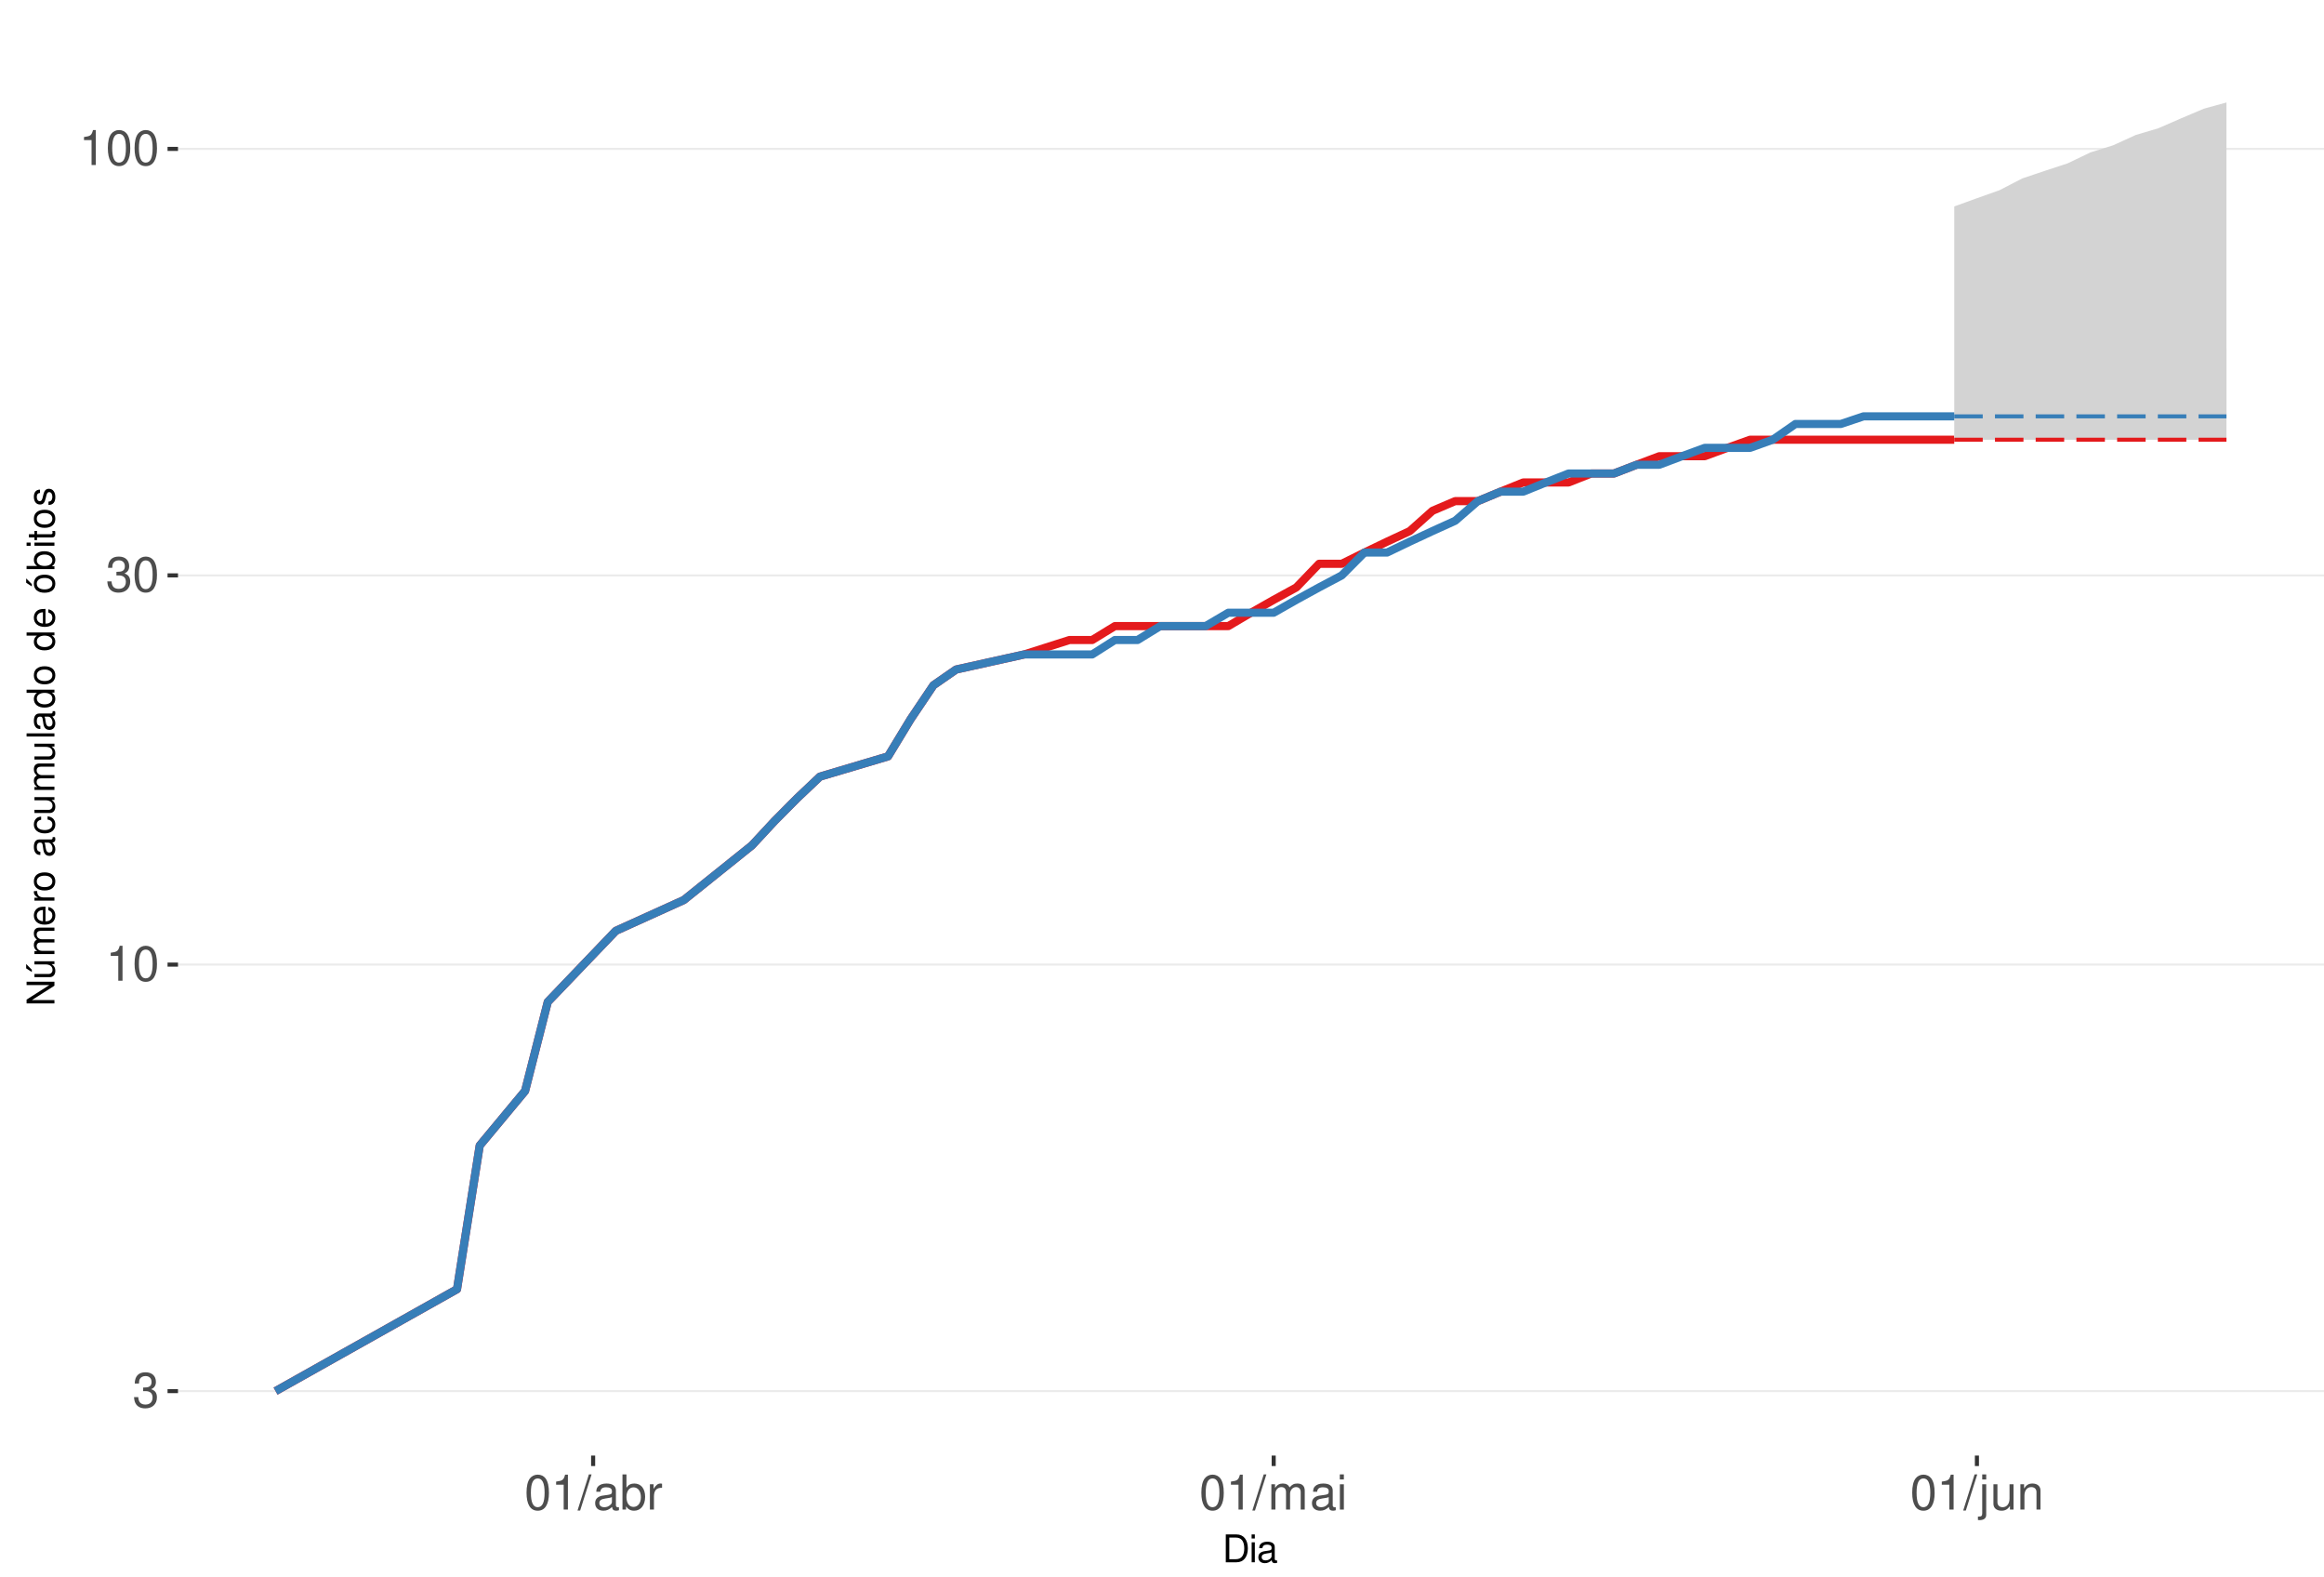
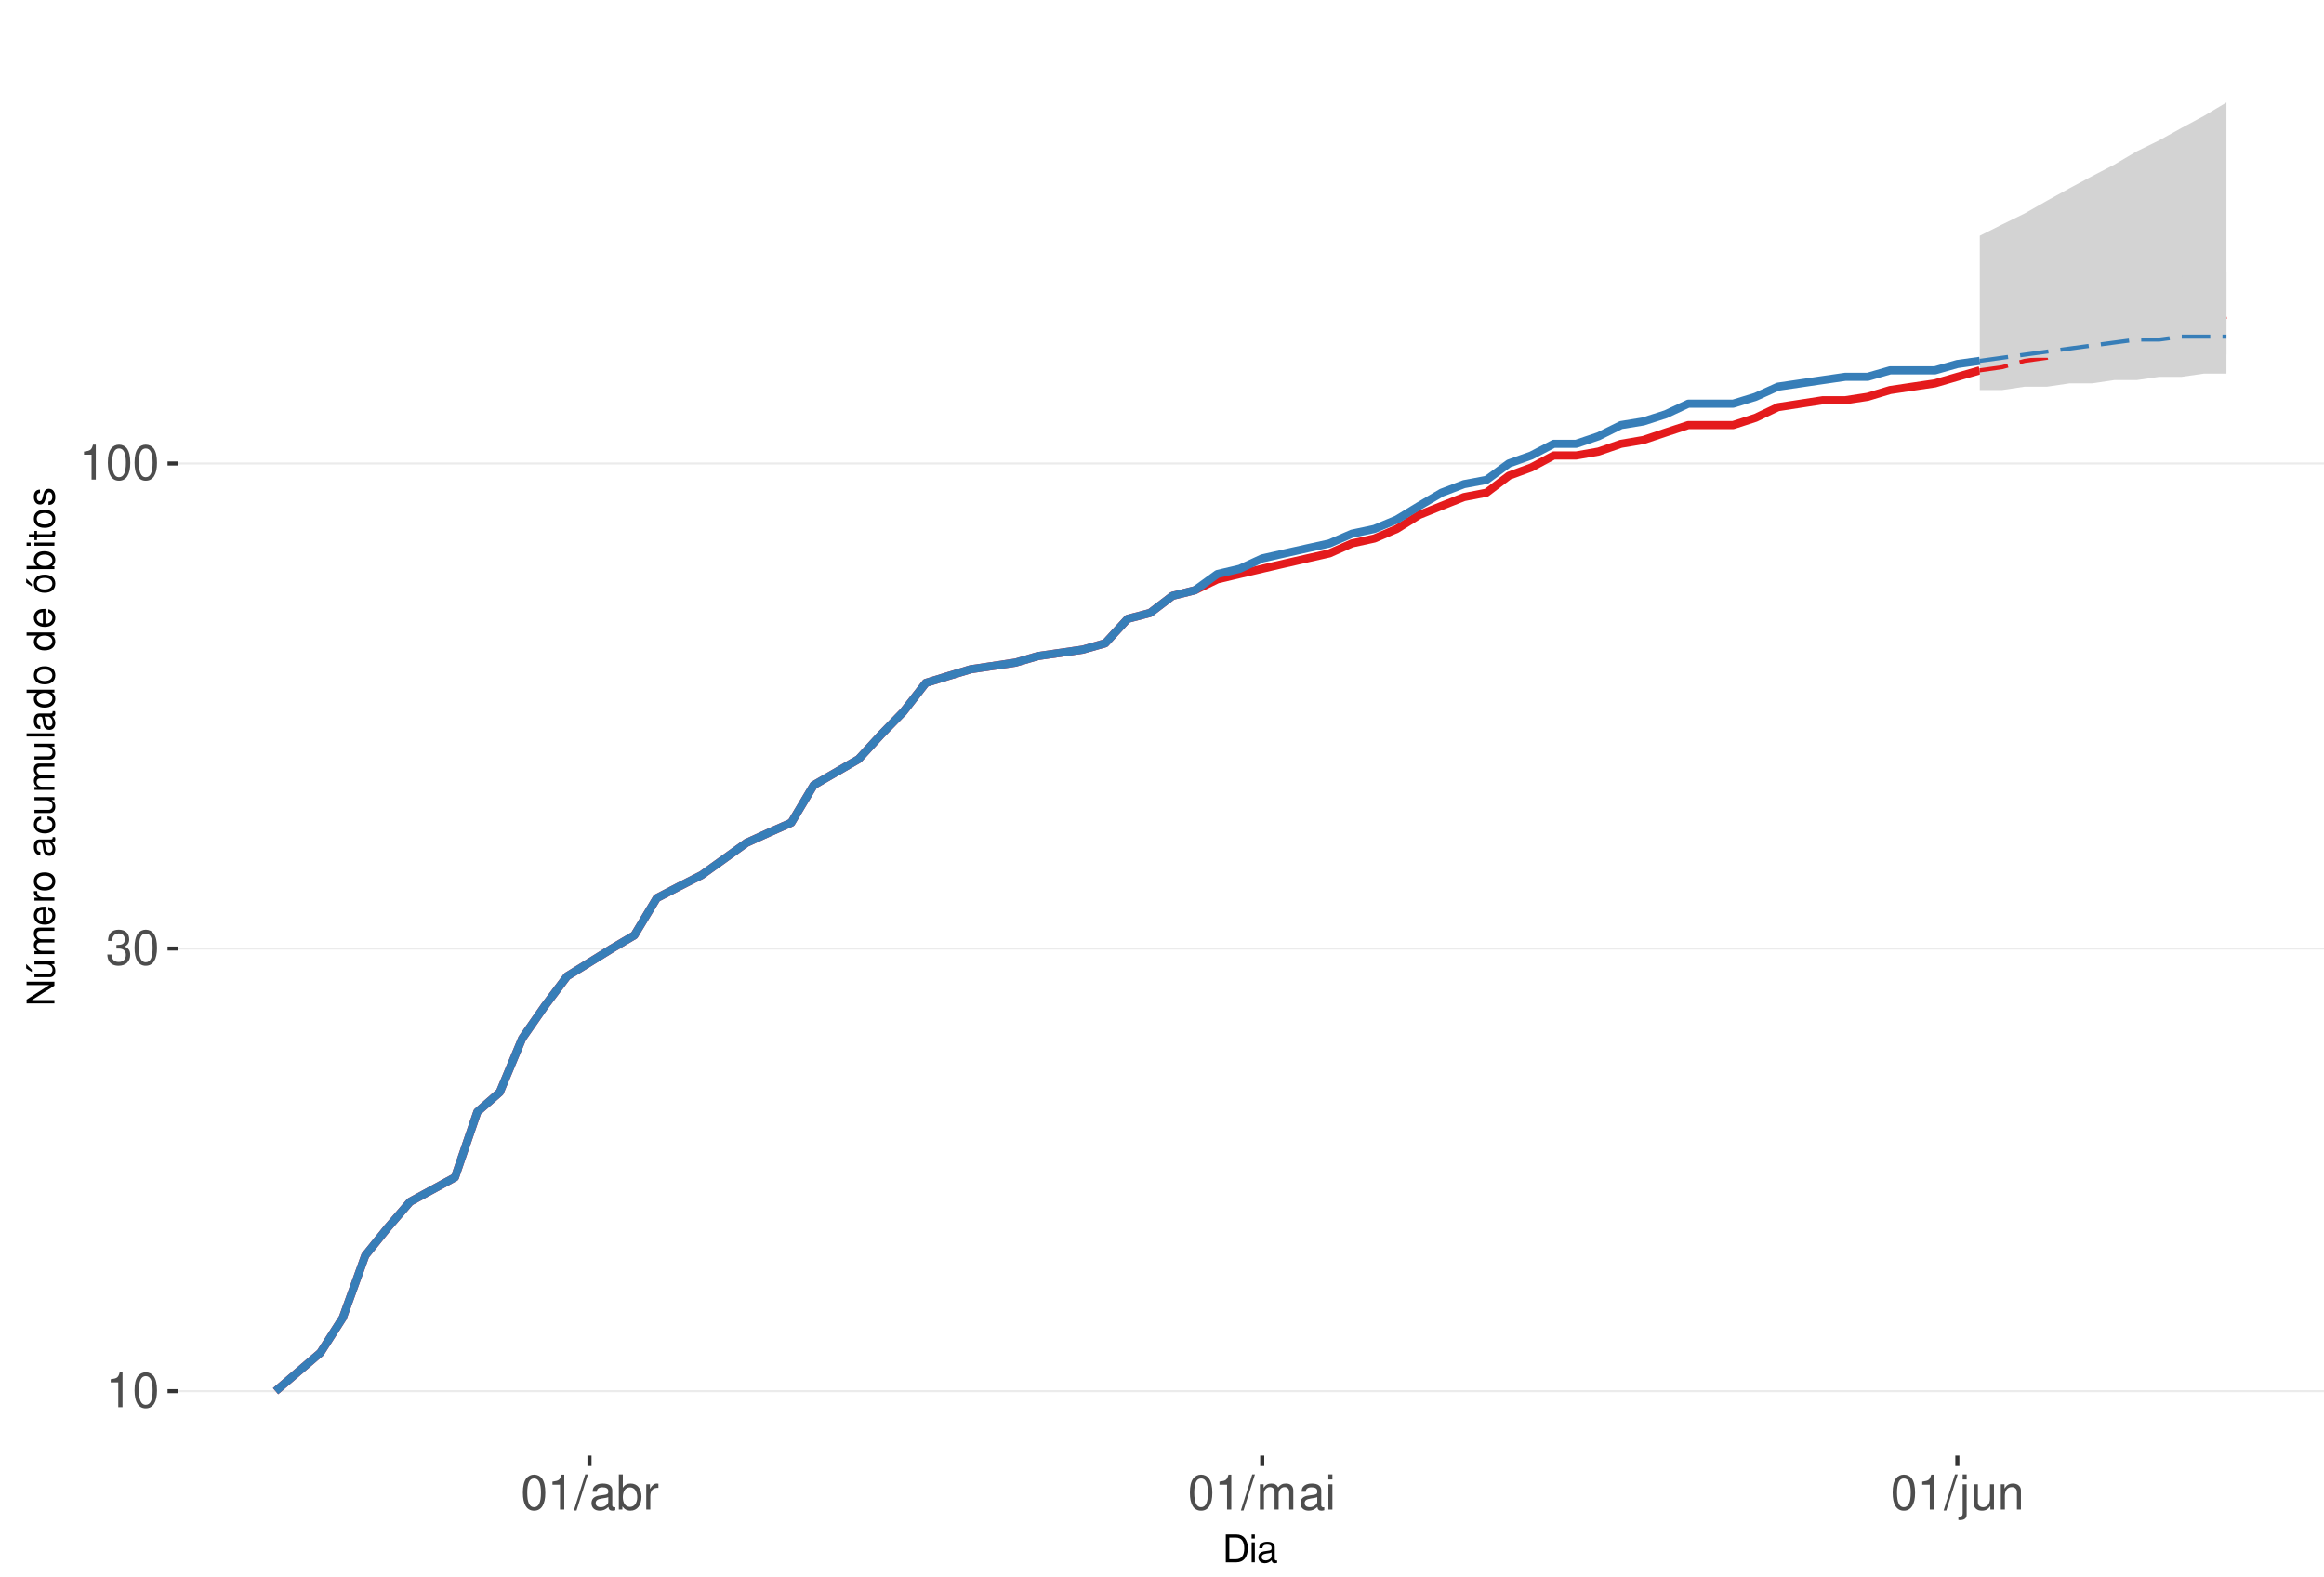
<svg xmlns="http://www.w3.org/2000/svg" xmlns:xlink="http://www.w3.org/1999/xlink" width="609pt" height="413pt" viewBox="0 0 609 413" version="1.1">
  <defs>
    <g>
      <symbol overflow="visible" id="glyph0-0">
        <path style="stroke:none;" d="" />
      </symbol>
      <symbol overflow="visible" id="glyph0-1">
+         <path style="stroke:none;" d="M 3.281 -6.516 L 3.281 0 L 4.391 0 L 4.391 -9.156 L 3.656 -9.156 C 3.266 -7.75 3.016 -7.562 1.297 -7.328 L 1.297 -6.516 Z M 3.281 -6.516 " />
+       </symbol>
+       <symbol overflow="visible" id="glyph0-2">
+         <path style="stroke:none;" d="M 3.484 -9.156 C 2.641 -9.156 1.891 -8.766 1.422 -8.156 C 0.828 -7.344 0.547 -6.125 0.547 -4.422 C 0.547 -1.344 1.562 0.297 3.484 0.297 C 5.375 0.297 6.422 -1.344 6.422 -4.359 C 6.422 -6.125 6.141 -7.312 5.547 -8.156 C 5.078 -8.781 4.328 -9.156 3.484 -9.156 Z M 3.484 -8.156 C 4.688 -8.156 5.281 -6.938 5.281 -4.453 C 5.281 -1.844 4.703 -0.625 3.453 -0.625 C 2.281 -0.625 1.688 -1.891 1.688 -4.422 C 1.688 -6.938 2.281 -8.156 3.484 -8.156 Z M 3.484 -8.156 " />
+       </symbol>
+       <symbol overflow="visible" id="glyph0-3">
        <path style="stroke:none;" d="M 2.797 -4.219 L 3.406 -4.219 C 4.625 -4.219 5.266 -3.641 5.266 -2.547 C 5.266 -1.391 4.562 -0.703 3.422 -0.703 C 2.188 -0.703 1.594 -1.312 1.516 -2.656 L 0.406 -2.656 C 0.453 -1.922 0.578 -1.438 0.797 -1.031 C 1.266 -0.156 2.141 0.297 3.359 0.297 C 5.219 0.297 6.406 -0.828 6.406 -2.562 C 6.406 -3.719 5.969 -4.359 4.891 -4.734 C 5.719 -5.078 6.141 -5.703 6.141 -6.625 C 6.141 -8.203 5.109 -9.156 3.406 -9.156 C 1.594 -9.156 0.625 -8.141 0.594 -6.203 L 1.703 -6.203 C 1.719 -6.766 1.766 -7.078 1.906 -7.359 C 2.172 -7.875 2.719 -8.172 3.422 -8.172 C 4.406 -8.172 5 -7.578 5 -6.594 C 5 -5.953 4.766 -5.562 4.281 -5.344 C 3.969 -5.219 3.562 -5.156 2.797 -5.156 Z M 2.797 -4.219 " />
-       </symbol>
-       <symbol overflow="visible" id="glyph0-2">
-         <path style="stroke:none;" d="M 3.281 -6.516 L 3.281 0 L 4.391 0 L 4.391 -9.156 L 3.656 -9.156 C 3.266 -7.75 3.016 -7.562 1.297 -7.328 L 1.297 -6.516 Z M 3.281 -6.516 " />
-       </symbol>
-       <symbol overflow="visible" id="glyph0-3">
-         <path style="stroke:none;" d="M 3.484 -9.156 C 2.641 -9.156 1.891 -8.766 1.422 -8.156 C 0.828 -7.344 0.547 -6.125 0.547 -4.422 C 0.547 -1.344 1.562 0.297 3.484 0.297 C 5.375 0.297 6.422 -1.344 6.422 -4.359 C 6.422 -6.125 6.141 -7.312 5.547 -8.156 C 5.078 -8.781 4.328 -9.156 3.484 -9.156 Z M 3.484 -8.156 C 4.688 -8.156 5.281 -6.938 5.281 -4.453 C 5.281 -1.844 4.703 -0.625 3.453 -0.625 C 2.281 -0.625 1.688 -1.891 1.688 -4.422 C 1.688 -6.938 2.281 -8.156 3.484 -8.156 Z M 3.484 -8.156 " />
      </symbol>
      <symbol overflow="visible" id="glyph0-4">
        <path style="stroke:none;" d="M 2.891 -9.219 L -0.094 0.25 L 0.594 0.25 L 3.594 -9.219 Z M 2.891 -9.219 " />
      </symbol>
      <symbol overflow="visible" id="glyph0-5">
        <path style="stroke:none;" d="M 6.766 -0.625 C 6.656 -0.594 6.609 -0.594 6.547 -0.594 C 6.172 -0.594 5.969 -0.781 5.969 -1.109 L 5.969 -5.016 C 5.969 -6.188 5.109 -6.828 3.484 -6.828 C 2.5 -6.828 1.734 -6.547 1.281 -6.047 C 0.969 -5.703 0.844 -5.328 0.828 -4.672 L 1.891 -4.672 C 1.969 -5.484 2.453 -5.844 3.438 -5.844 C 4.406 -5.844 4.922 -5.5 4.922 -4.859 L 4.922 -4.578 C 4.906 -4.125 4.688 -3.969 3.828 -3.844 C 2.328 -3.656 2.094 -3.609 1.703 -3.438 C 0.922 -3.109 0.531 -2.531 0.531 -1.672 C 0.531 -0.469 1.359 0.297 2.703 0.297 C 3.547 0.297 4.219 0 4.969 -0.688 C 5.031 0 5.359 0.297 6.047 0.297 C 6.281 0.297 6.422 0.266 6.766 0.172 Z M 4.922 -2.094 C 4.922 -1.734 4.828 -1.516 4.5 -1.234 C 4.078 -0.828 3.562 -0.625 2.938 -0.625 C 2.109 -0.625 1.625 -1.031 1.625 -1.703 C 1.625 -2.391 2.094 -2.75 3.234 -2.906 C 4.359 -3.062 4.562 -3.109 4.922 -3.281 Z M 4.922 -2.094 " />
      </symbol>
      <symbol overflow="visible" id="glyph0-6">
        <path style="stroke:none;" d="M 0.688 -9.219 L 0.688 0 L 1.625 0 L 1.625 -0.844 C 2.141 -0.078 2.812 0.297 3.734 0.297 C 5.484 0.297 6.625 -1.141 6.625 -3.344 C 6.625 -5.5 5.547 -6.828 3.781 -6.828 C 2.875 -6.828 2.234 -6.484 1.734 -5.734 L 1.734 -9.219 Z M 3.578 -5.828 C 4.766 -5.828 5.516 -4.812 5.516 -3.234 C 5.516 -1.719 4.734 -0.703 3.578 -0.703 C 2.453 -0.703 1.734 -1.703 1.734 -3.266 C 1.734 -4.828 2.453 -5.828 3.578 -5.828 Z M 3.578 -5.828 " />
      </symbol>
      <symbol overflow="visible" id="glyph0-7">
        <path style="stroke:none;" d="M 0.875 -6.625 L 0.875 0 L 1.938 0 L 1.938 -3.438 C 1.953 -5.031 2.609 -5.75 4.062 -5.703 L 4.062 -6.781 C 3.891 -6.812 3.781 -6.828 3.656 -6.828 C 2.969 -6.828 2.453 -6.422 1.844 -5.422 L 1.844 -6.625 Z M 0.875 -6.625 " />
      </symbol>
      <symbol overflow="visible" id="glyph0-8">
        <path style="stroke:none;" d="M 0.891 -6.625 L 0.891 0 L 1.953 0 L 1.953 -4.156 C 1.953 -5.125 2.641 -5.891 3.5 -5.891 C 4.297 -5.891 4.734 -5.422 4.734 -4.562 L 4.734 0 L 5.797 0 L 5.797 -4.156 C 5.797 -5.125 6.5 -5.891 7.359 -5.891 C 8.125 -5.891 8.578 -5.406 8.578 -4.562 L 8.578 0 L 9.641 0 L 9.641 -4.969 C 9.641 -6.156 8.953 -6.828 7.719 -6.828 C 6.828 -6.828 6.297 -6.562 5.688 -5.812 C 5.297 -6.516 4.766 -6.828 3.891 -6.828 C 3.016 -6.828 2.422 -6.5 1.859 -5.688 L 1.859 -6.625 Z M 0.891 -6.625 " />
      </symbol>
      <symbol overflow="visible" id="glyph0-9">
        <path style="stroke:none;" d="M 1.891 -6.625 L 0.844 -6.625 L 0.844 0 L 1.891 0 Z M 1.891 -9.219 L 0.828 -9.219 L 0.828 -7.891 L 1.891 -7.891 Z M 1.891 -9.219 " />
      </symbol>
      <symbol overflow="visible" id="glyph0-10">
        <path style="stroke:none;" d="M 0.891 -6.625 L 0.891 0.969 C 0.891 1.625 0.688 1.828 0.031 1.828 C -0.047 1.828 -0.094 1.828 -0.234 1.828 L -0.234 2.719 C -0.094 2.75 -0.031 2.766 0.125 2.766 C 1.312 2.766 1.938 2.297 1.938 1.375 L 1.938 -6.625 Z M 1.938 -9.219 L 0.891 -9.219 L 0.891 -7.891 L 1.938 -7.891 Z M 1.938 -9.219 " />
      </symbol>
      <symbol overflow="visible" id="glyph0-11">
        <path style="stroke:none;" d="M 6.094 0 L 6.094 -6.625 L 5.047 -6.625 L 5.047 -2.875 C 5.047 -1.516 4.344 -0.625 3.234 -0.625 C 2.406 -0.625 1.875 -1.141 1.875 -1.938 L 1.875 -6.625 L 0.828 -6.625 L 0.828 -1.516 C 0.828 -0.422 1.641 0.297 2.938 0.297 C 3.906 0.297 4.531 -0.047 5.156 -0.922 L 5.156 0 Z M 6.094 0 " />
      </symbol>
      <symbol overflow="visible" id="glyph0-12">
        <path style="stroke:none;" d="M 0.891 -6.625 L 0.891 0 L 1.953 0 L 1.953 -3.656 C 1.953 -5.016 2.656 -5.891 3.75 -5.891 C 4.578 -5.891 5.109 -5.391 5.109 -4.594 L 5.109 0 L 6.156 0 L 6.156 -5.016 C 6.156 -6.109 5.344 -6.828 4.062 -6.828 C 3.078 -6.828 2.438 -6.438 1.859 -5.516 L 1.859 -6.625 Z M 0.891 -6.625 " />
      </symbol>
      <symbol overflow="visible" id="glyph1-0">
        <path style="stroke:none;" d="" />
      </symbol>
      <symbol overflow="visible" id="glyph1-1">
        <path style="stroke:none;" d="M 0.891 0 L 3.703 0 C 5.547 0 6.672 -1.375 6.672 -3.656 C 6.672 -5.906 5.547 -7.297 3.703 -7.297 L 0.891 -7.297 Z M 1.812 -0.812 L 1.812 -6.469 L 3.547 -6.469 C 4.984 -6.469 5.734 -5.5 5.734 -3.641 C 5.734 -1.797 4.984 -0.812 3.547 -0.812 Z M 1.812 -0.812 " />
      </symbol>
      <symbol overflow="visible" id="glyph1-2">
        <path style="stroke:none;" d="M 1.5 -5.234 L 0.672 -5.234 L 0.672 0 L 1.5 0 Z M 1.5 -7.297 L 0.656 -7.297 L 0.656 -6.234 L 1.5 -6.234 Z M 1.5 -7.297 " />
      </symbol>
      <symbol overflow="visible" id="glyph1-3">
        <path style="stroke:none;" d="M 5.344 -0.484 C 5.266 -0.469 5.219 -0.469 5.172 -0.469 C 4.875 -0.469 4.719 -0.625 4.719 -0.875 L 4.719 -3.953 C 4.719 -4.891 4.047 -5.391 2.75 -5.391 C 1.984 -5.391 1.375 -5.172 1.016 -4.781 C 0.766 -4.516 0.672 -4.203 0.656 -3.688 L 1.484 -3.688 C 1.562 -4.328 1.938 -4.625 2.719 -4.625 C 3.484 -4.625 3.891 -4.344 3.891 -3.844 L 3.891 -3.625 C 3.875 -3.266 3.703 -3.125 3.016 -3.047 C 1.844 -2.891 1.656 -2.844 1.344 -2.719 C 0.734 -2.453 0.422 -2 0.422 -1.312 C 0.422 -0.375 1.078 0.234 2.141 0.234 C 2.797 0.234 3.328 0 3.922 -0.547 C 3.984 0 4.234 0.234 4.781 0.234 C 4.953 0.234 5.062 0.203 5.344 0.141 Z M 3.891 -1.656 C 3.891 -1.375 3.812 -1.203 3.562 -0.969 C 3.219 -0.656 2.812 -0.5 2.312 -0.5 C 1.672 -0.5 1.297 -0.812 1.297 -1.344 C 1.297 -1.891 1.656 -2.172 2.547 -2.297 C 3.438 -2.422 3.609 -2.453 3.891 -2.594 Z M 3.891 -1.656 " />
      </symbol>
      <symbol overflow="visible" id="glyph2-0">
        <path style="stroke:none;" d="" />
      </symbol>
      <symbol overflow="visible" id="glyph2-1">
        <path style="stroke:none;" d="M -7.297 -6.453 L -7.297 -5.578 L -1.328 -5.578 L -7.297 -1.766 L -7.297 -0.766 L 0 -0.766 L 0 -1.641 L -5.906 -1.641 L 0 -5.406 L 0 -6.453 Z M -7.297 -6.453 " />
      </symbol>
      <symbol overflow="visible" id="glyph2-2">
        <path style="stroke:none;" d="M 0 -4.812 L -5.234 -4.812 L -5.234 -3.984 L -2.266 -3.984 C -1.203 -3.984 -0.5 -3.438 -0.5 -2.562 C -0.5 -1.906 -0.906 -1.484 -1.531 -1.484 L -5.234 -1.484 L -5.234 -0.656 L -1.203 -0.656 C -0.328 -0.656 0.234 -1.297 0.234 -2.312 C 0.234 -3.094 -0.047 -3.578 -0.734 -4.062 L 0 -4.062 Z M -7.406 -2.953 L -5.922 -2 L -5.922 -2.594 L -7.406 -4.094 Z M -7.406 -2.953 " />
      </symbol>
      <symbol overflow="visible" id="glyph2-3">
        <path style="stroke:none;" d="M -5.234 -0.703 L 0 -0.703 L 0 -1.547 L -3.297 -1.547 C -4.047 -1.547 -4.656 -2.094 -4.656 -2.766 C -4.656 -3.391 -4.281 -3.734 -3.609 -3.734 L 0 -3.734 L 0 -4.578 L -3.297 -4.578 C -4.047 -4.578 -4.656 -5.125 -4.656 -5.812 C -4.656 -6.422 -4.266 -6.781 -3.609 -6.781 L 0 -6.781 L 0 -7.625 L -3.938 -7.625 C -4.875 -7.625 -5.391 -7.078 -5.391 -6.094 C -5.391 -5.406 -5.188 -4.984 -4.594 -4.484 C -5.156 -4.188 -5.391 -3.766 -5.391 -3.078 C -5.391 -2.375 -5.125 -1.906 -4.5 -1.469 L -5.234 -1.469 Z M -5.234 -0.703 " />
      </symbol>
      <symbol overflow="visible" id="glyph2-4">
        <path style="stroke:none;" d="M -2.344 -5.125 C -3.141 -5.125 -3.625 -5.062 -4.016 -4.922 C -4.875 -4.578 -5.391 -3.781 -5.391 -2.797 C -5.391 -1.344 -4.281 -0.406 -2.547 -0.406 C -0.812 -0.406 0.234 -1.297 0.234 -2.781 C 0.234 -3.984 -0.453 -4.812 -1.594 -5.016 L -1.594 -4.188 C -0.906 -3.953 -0.547 -3.484 -0.547 -2.812 C -0.547 -2.281 -0.781 -1.828 -1.219 -1.547 C -1.516 -1.344 -1.812 -1.281 -2.344 -1.266 Z M -3.016 -1.297 C -3.984 -1.359 -4.625 -1.953 -4.625 -2.797 C -4.625 -3.641 -3.953 -4.234 -3.016 -4.234 Z M -3.016 -1.297 " />
      </symbol>
      <symbol overflow="visible" id="glyph2-5">
        <path style="stroke:none;" d="M -5.234 -0.688 L 0 -0.688 L 0 -1.531 L -2.719 -1.531 C -3.984 -1.547 -4.547 -2.062 -4.516 -3.203 L -5.359 -3.203 C -5.375 -3.062 -5.391 -2.984 -5.391 -2.891 C -5.391 -2.344 -5.062 -1.938 -4.297 -1.453 L -5.234 -1.453 Z M -5.234 -0.688 " />
      </symbol>
      <symbol overflow="visible" id="glyph2-6">
        <path style="stroke:none;" d="M -5.391 -2.719 C -5.391 -1.234 -4.344 -0.359 -2.578 -0.359 C -0.812 -0.359 0.234 -1.234 0.234 -2.734 C 0.234 -4.203 -0.812 -5.094 -2.547 -5.094 C -4.359 -5.094 -5.391 -4.234 -5.391 -2.719 Z M -4.625 -2.734 C -4.625 -3.672 -3.844 -4.234 -2.547 -4.234 C -1.312 -4.234 -0.547 -3.656 -0.547 -2.734 C -0.547 -1.797 -1.312 -1.234 -2.578 -1.234 C -3.844 -1.234 -4.625 -1.797 -4.625 -2.734 Z M -4.625 -2.734 " />
      </symbol>
      <symbol overflow="visible" id="glyph2-7">
        <path style="stroke:none;" d="" />
      </symbol>
      <symbol overflow="visible" id="glyph2-8">
        <path style="stroke:none;" d="M -0.484 -5.344 C -0.469 -5.266 -0.469 -5.219 -0.469 -5.172 C -0.469 -4.875 -0.625 -4.719 -0.875 -4.719 L -3.953 -4.719 C -4.891 -4.719 -5.391 -4.047 -5.391 -2.75 C -5.391 -1.984 -5.172 -1.375 -4.781 -1.016 C -4.516 -0.766 -4.203 -0.672 -3.688 -0.656 L -3.688 -1.484 C -4.328 -1.562 -4.625 -1.938 -4.625 -2.719 C -4.625 -3.484 -4.344 -3.891 -3.844 -3.891 L -3.625 -3.891 C -3.266 -3.875 -3.125 -3.703 -3.047 -3.016 C -2.891 -1.844 -2.844 -1.656 -2.719 -1.344 C -2.453 -0.734 -2 -0.422 -1.312 -0.422 C -0.375 -0.422 0.234 -1.078 0.234 -2.141 C 0.234 -2.797 0 -3.328 -0.547 -3.922 C 0 -3.984 0.234 -4.234 0.234 -4.781 C 0.234 -4.953 0.203 -5.062 0.141 -5.344 Z M -1.656 -3.891 C -1.375 -3.891 -1.203 -3.812 -0.969 -3.562 C -0.656 -3.219 -0.5 -2.812 -0.5 -2.312 C -0.5 -1.672 -0.812 -1.297 -1.344 -1.297 C -1.891 -1.297 -2.172 -1.656 -2.297 -2.547 C -2.422 -3.438 -2.453 -3.609 -2.594 -3.891 Z M -1.656 -3.891 " />
      </symbol>
      <symbol overflow="visible" id="glyph2-9">
        <path style="stroke:none;" d="M -3.484 -4.703 C -3.984 -4.672 -4.312 -4.562 -4.609 -4.359 C -5.094 -4 -5.391 -3.375 -5.391 -2.641 C -5.391 -1.219 -4.266 -0.312 -2.531 -0.312 C -0.844 -0.312 0.234 -1.203 0.234 -2.625 C 0.234 -3.875 -0.516 -4.672 -1.797 -4.766 L -1.797 -3.938 C -0.953 -3.797 -0.547 -3.359 -0.547 -2.656 C -0.547 -1.734 -1.297 -1.188 -2.531 -1.188 C -3.844 -1.188 -4.625 -1.719 -4.625 -2.625 C -4.625 -3.328 -4.203 -3.766 -3.484 -3.875 Z M -3.484 -4.703 " />
      </symbol>
      <symbol overflow="visible" id="glyph2-10">
        <path style="stroke:none;" d="M 0 -4.812 L -5.234 -4.812 L -5.234 -3.984 L -2.266 -3.984 C -1.203 -3.984 -0.5 -3.438 -0.5 -2.562 C -0.5 -1.906 -0.906 -1.484 -1.531 -1.484 L -5.234 -1.484 L -5.234 -0.656 L -1.203 -0.656 C -0.328 -0.656 0.234 -1.297 0.234 -2.312 C 0.234 -3.094 -0.047 -3.578 -0.734 -4.062 L 0 -4.062 Z M 0 -4.812 " />
      </symbol>
      <symbol overflow="visible" id="glyph2-11">
        <path style="stroke:none;" d="M -7.297 -1.516 L -7.297 -0.688 L 0 -0.688 L 0 -1.516 Z M -7.297 -1.516 " />
      </symbol>
      <symbol overflow="visible" id="glyph2-12">
        <path style="stroke:none;" d="M -7.297 -4.953 L -7.297 -4.125 L -4.578 -4.125 C -5.109 -3.766 -5.391 -3.203 -5.391 -2.516 C -5.391 -1.156 -4.297 -0.266 -2.625 -0.266 C -0.859 -0.266 0.234 -1.125 0.234 -2.547 C 0.234 -3.266 -0.047 -3.766 -0.688 -4.203 L 0 -4.203 L 0 -4.953 Z M -4.609 -2.656 C -4.609 -3.547 -3.812 -4.125 -2.562 -4.125 C -1.344 -4.125 -0.547 -3.547 -0.547 -2.656 C -0.547 -1.734 -1.359 -1.125 -2.578 -1.125 C -3.797 -1.125 -4.609 -1.734 -4.609 -2.656 Z M -4.609 -2.656 " />
      </symbol>
      <symbol overflow="visible" id="glyph2-13">
        <path style="stroke:none;" d="M -5.391 -2.719 C -5.391 -1.234 -4.344 -0.359 -2.578 -0.359 C -0.812 -0.359 0.234 -1.234 0.234 -2.734 C 0.234 -4.203 -0.812 -5.094 -2.547 -5.094 C -4.359 -5.094 -5.391 -4.234 -5.391 -2.719 Z M -4.625 -2.734 C -4.625 -3.672 -3.844 -4.234 -2.547 -4.234 C -1.312 -4.234 -0.547 -3.656 -0.547 -2.734 C -0.547 -1.797 -1.312 -1.234 -2.578 -1.234 C -3.844 -1.234 -4.625 -1.797 -4.625 -2.734 Z M -7.406 -2.984 L -5.922 -2.016 L -5.922 -2.625 L -7.406 -4.109 Z M -7.406 -2.984 " />
      </symbol>
      <symbol overflow="visible" id="glyph2-14">
        <path style="stroke:none;" d="M -7.297 -0.547 L 0 -0.547 L 0 -1.297 L -0.672 -1.297 C -0.062 -1.688 0.234 -2.219 0.234 -2.953 C 0.234 -4.328 -0.906 -5.234 -2.641 -5.234 C -4.344 -5.234 -5.391 -4.375 -5.391 -2.984 C -5.391 -2.266 -5.125 -1.766 -4.531 -1.375 L -7.297 -1.375 Z M -4.609 -2.828 C -4.609 -3.766 -3.797 -4.359 -2.547 -4.359 C -1.359 -4.359 -0.547 -3.734 -0.547 -2.828 C -0.547 -1.938 -1.344 -1.375 -2.578 -1.375 C -3.812 -1.375 -4.609 -1.938 -4.609 -2.828 Z M -4.609 -2.828 " />
      </symbol>
      <symbol overflow="visible" id="glyph2-15">
        <path style="stroke:none;" d="M -5.234 -1.5 L -5.234 -0.672 L 0 -0.672 L 0 -1.5 Z M -7.297 -1.5 L -7.297 -0.656 L -6.234 -0.656 L -6.234 -1.5 Z M -7.297 -1.5 " />
      </symbol>
      <symbol overflow="visible" id="glyph2-16">
        <path style="stroke:none;" d="M -5.234 -2.547 L -5.234 -1.688 L -6.688 -1.688 L -6.688 -0.844 L -5.234 -0.844 L -5.234 -0.141 L -4.562 -0.141 L -4.562 -0.844 L -0.594 -0.844 C -0.062 -0.844 0.234 -1.203 0.234 -1.859 C 0.234 -2.078 0.203 -2.266 0.156 -2.547 L -0.547 -2.547 C -0.516 -2.422 -0.5 -2.312 -0.5 -2.141 C -0.5 -1.781 -0.594 -1.688 -0.969 -1.688 L -4.562 -1.688 L -4.562 -2.547 Z M -5.234 -2.547 " />
      </symbol>
      <symbol overflow="visible" id="glyph2-17">
        <path style="stroke:none;" d="M -3.781 -4.375 C -4.812 -4.375 -5.391 -3.688 -5.391 -2.484 C -5.391 -1.266 -4.766 -0.469 -3.797 -0.469 C -2.969 -0.469 -2.578 -0.891 -2.281 -2.125 L -2.094 -2.906 C -1.953 -3.484 -1.734 -3.719 -1.375 -3.719 C -0.875 -3.719 -0.547 -3.234 -0.547 -2.5 C -0.547 -2.047 -0.672 -1.672 -0.891 -1.453 C -1.047 -1.328 -1.188 -1.266 -1.562 -1.219 L -1.562 -0.344 C -0.344 -0.375 0.234 -1.062 0.234 -2.438 C 0.234 -3.75 -0.422 -4.594 -1.438 -4.594 C -2.203 -4.594 -2.641 -4.156 -2.891 -3.109 L -3.078 -2.312 C -3.234 -1.625 -3.453 -1.344 -3.828 -1.344 C -4.312 -1.344 -4.625 -1.766 -4.625 -2.453 C -4.625 -3.125 -4.328 -3.484 -3.781 -3.5 Z M -3.781 -4.375 " />
      </symbol>
    </g>
    <clipPath id="clip1">
      <path d="M 46.645 9.961 L 609 9.961 L 609 381.328 L 46.645 381.328 Z M 46.645 9.961 " />
    </clipPath>
    <clipPath id="clip2">
      <path d="M 46.645 364 L 609 364 L 609 365 L 46.645 365 Z M 46.645 364 " />
    </clipPath>
    <clipPath id="clip3">
-       <path d="M 46.645 252 L 609 252 L 609 253 L 46.645 253 Z M 46.645 252 " />
+       <path d="M 46.645 248 L 609 248 L 609 249 L 46.645 249 Z M 46.645 248 " />
    </clipPath>
    <clipPath id="clip4">
-       <path d="M 46.645 150 L 609 150 L 609 152 L 46.645 152 Z M 46.645 150 " />
-     </clipPath>
-     <clipPath id="clip5">
-       <path d="M 46.645 38 L 609 38 L 609 40 L 46.645 40 Z M 46.645 38 " />
+       <path d="M 46.645 121 L 609 121 L 609 122 L 46.645 122 Z M 46.645 121 " />
    </clipPath>
  </defs>
  <g id="surface323">
    <rect x="0" y="0" width="609" height="413" style="fill:rgb(100%,100%,100%);fill-opacity:1;stroke:none;" />
    <rect x="0" y="0" width="609" height="413" style="fill:rgb(100%,100%,100%);fill-opacity:1;stroke:none;" />
    <path style="fill:none;stroke-width:1.067;stroke-linecap:round;stroke-linejoin:round;stroke:rgb(100%,100%,100%);stroke-opacity:1;stroke-miterlimit:10;" d="M 0 413 L 609 413 L 609 0 L 0 0 Z M 0 413 " />
    <g clip-path="url(#clip1)" clip-rule="nonzero">
      <path style=" stroke:none;fill-rule:nonzero;fill:rgb(100%,100%,100%);fill-opacity:1;" d="M 46.645 381.328 L 609 381.328 L 609 9.961 L 46.645 9.961 Z M 46.645 381.328 " />
    </g>
    <g clip-path="url(#clip2)" clip-rule="nonzero">
      <path style="fill:none;stroke-width:0.533;stroke-linecap:butt;stroke-linejoin:round;stroke:rgb(92.157%,92.157%,92.157%);stroke-opacity:1;stroke-miterlimit:10;" d="M 46.645 364.449 L 609 364.449 " />
    </g>
    <g clip-path="url(#clip3)" clip-rule="nonzero">
-       <path style="fill:none;stroke-width:0.533;stroke-linecap:butt;stroke-linejoin:round;stroke:rgb(92.157%,92.157%,92.157%);stroke-opacity:1;stroke-miterlimit:10;" d="M 46.645 252.707 L 609 252.707 " />
+       <path style="fill:none;stroke-width:0.533;stroke-linecap:butt;stroke-linejoin:round;stroke:rgb(92.157%,92.157%,92.157%);stroke-opacity:1;stroke-miterlimit:10;" d="M 46.645 248.496 L 609 248.496 " />
    </g>
    <g clip-path="url(#clip4)" clip-rule="nonzero">
-       <path style="fill:none;stroke-width:0.533;stroke-linecap:butt;stroke-linejoin:round;stroke:rgb(92.157%,92.157%,92.157%);stroke-opacity:1;stroke-miterlimit:10;" d="M 46.645 150.746 L 609 150.746 " />
-     </g>
-     <g clip-path="url(#clip5)" clip-rule="nonzero">
-       <path style="fill:none;stroke-width:0.533;stroke-linecap:butt;stroke-linejoin:round;stroke:rgb(92.157%,92.157%,92.157%);stroke-opacity:1;stroke-miterlimit:10;" d="M 46.645 39.004 L 609 39.004 " />
-     </g>
-     <path style="fill:none;stroke-width:2.134;stroke-linecap:butt;stroke-linejoin:round;stroke:rgb(89.412%,10.196%,10.98%);stroke-opacity:1;stroke-miterlimit:10;" d="M 72.207 364.449 L 119.762 337.75 L 125.707 300.117 L 137.598 285.809 L 143.543 262.484 L 161.375 243.863 L 179.207 235.785 L 197.043 221.48 L 202.988 215.074 L 208.93 209.086 L 214.875 203.461 L 232.711 198.156 L 238.652 188.375 L 244.598 179.531 L 250.543 175.406 L 268.379 171.453 L 280.266 167.668 L 286.211 167.668 L 292.156 164.027 L 321.879 164.027 L 327.824 160.523 L 333.766 157.148 L 339.711 153.891 L 345.656 147.703 L 351.602 147.703 L 357.547 144.754 L 363.488 141.898 L 369.434 139.129 L 375.379 133.824 L 381.324 131.281 L 387.27 131.281 L 393.211 128.805 L 399.156 126.395 L 411.047 126.395 L 416.992 124.047 L 422.934 124.047 L 428.879 121.754 L 434.824 119.516 L 446.715 119.516 L 452.656 117.332 L 458.602 115.199 L 512.105 115.199 " />
-     <path style=" stroke:none;fill-rule:nonzero;fill:rgb(82.745%,82.745%,82.745%);fill-opacity:1;" d="M 512.105 54.086 L 518.047 51.93 L 523.992 49.82 L 529.938 46.742 L 535.883 44.746 L 541.828 42.793 L 547.77 39.938 L 553.715 38.082 L 559.66 35.363 L 565.605 33.598 L 571.551 31.004 L 577.492 28.484 L 583.438 26.844 L 583.438 115.199 L 512.105 115.199 Z M 512.105 54.086 " />
-     <path style="fill:none;stroke-width:1.067;stroke-linecap:butt;stroke-linejoin:round;stroke:rgb(89.412%,10.196%,10.98%);stroke-opacity:1;stroke-dasharray:7.469,3.201;stroke-miterlimit:10;" d="M 512.105 115.199 L 583.438 115.199 " />
-     <path style="fill:none;stroke-width:2.134;stroke-linecap:butt;stroke-linejoin:round;stroke:rgb(21.569%,49.412%,72.157%);stroke-opacity:1;stroke-miterlimit:10;" d="M 72.207 364.449 L 119.762 337.75 L 125.707 300.117 L 137.598 285.809 L 143.543 262.484 L 161.375 243.863 L 179.207 235.785 L 197.043 221.48 L 202.988 215.074 L 208.93 209.086 L 214.875 203.461 L 232.711 198.156 L 238.652 188.375 L 244.598 179.531 L 250.543 175.406 L 268.379 171.453 L 286.211 171.453 L 292.156 167.668 L 298.102 167.668 L 304.043 164.027 L 315.934 164.027 L 321.879 160.523 L 333.766 160.523 L 339.711 157.148 L 345.656 153.891 L 351.602 150.746 L 357.547 144.754 L 363.488 144.754 L 369.434 141.898 L 375.379 139.129 L 381.324 136.438 L 387.27 131.281 L 393.211 128.805 L 399.156 128.805 L 405.102 126.395 L 411.047 124.047 L 422.934 124.047 L 428.879 121.754 L 434.824 121.754 L 440.77 119.516 L 446.715 117.332 L 458.602 117.332 L 464.547 115.199 L 470.492 111.074 L 482.383 111.074 L 488.324 109.078 L 512.105 109.078 " />
-     <path style=" stroke:none;fill-rule:nonzero;fill:rgb(82.745%,82.745%,82.745%);fill-opacity:1;" d="M 512.105 109.078 L 518.047 107.125 L 523.992 103.336 L 529.938 101.496 L 535.883 99.695 L 541.828 97.926 L 547.77 96.191 L 553.715 94.488 L 559.66 92.816 L 565.605 92.816 L 571.551 91.176 L 583.438 91.176 L 583.438 109.078 Z M 512.105 109.078 " />
-     <path style="fill:none;stroke-width:1.067;stroke-linecap:butt;stroke-linejoin:round;stroke:rgb(21.569%,49.412%,72.157%);stroke-opacity:1;stroke-dasharray:7.469,3.201;stroke-miterlimit:10;" d="M 512.105 109.078 L 583.438 109.078 " />
-     <g style="fill:rgb(30.196%,30.196%,30.196%);fill-opacity:1;">
-       <use xlink:href="#glyph0-1" x="34.715" y="368.671" />
-     </g>
-     <g style="fill:rgb(30.196%,30.196%,30.196%);fill-opacity:1;">
-       <use xlink:href="#glyph0-2" x="27.715" y="256.929" />
-       <use xlink:href="#glyph0-3" x="34.715" y="256.929" />
-     </g>
-     <g style="fill:rgb(30.196%,30.196%,30.196%);fill-opacity:1;">
-       <use xlink:href="#glyph0-1" x="27.715" y="154.968" />
-       <use xlink:href="#glyph0-3" x="34.715" y="154.968" />
-     </g>
-     <g style="fill:rgb(30.196%,30.196%,30.196%);fill-opacity:1;">
-       <use xlink:href="#glyph0-2" x="20.715" y="43.226" />
-       <use xlink:href="#glyph0-3" x="27.715" y="43.226" />
-       <use xlink:href="#glyph0-3" x="34.715" y="43.226" />
+       <path style="fill:none;stroke-width:0.533;stroke-linecap:butt;stroke-linejoin:round;stroke:rgb(92.157%,92.157%,92.157%);stroke-opacity:1;stroke-miterlimit:10;" d="M 46.645 121.422 L 609 121.422 " />
+     </g>
+     <path style="fill:none;stroke-width:2.134;stroke-linecap:butt;stroke-linejoin:round;stroke:rgb(89.412%,10.196%,10.98%);stroke-opacity:1;stroke-miterlimit:10;" d="M 72.207 364.449 L 83.961 354.391 L 89.836 345.207 L 95.711 328.934 L 101.586 321.652 L 107.465 314.84 L 119.215 308.441 L 125.094 291.289 L 130.969 286.141 L 136.844 272.047 L 142.723 263.598 L 148.598 255.777 L 160.352 248.496 L 166.227 245.035 L 172.102 235.285 L 177.98 232.227 L 183.855 229.25 L 195.609 220.805 L 201.484 218.133 L 207.359 215.523 L 213.234 205.699 L 224.988 198.887 L 230.863 192.488 L 236.742 186.457 L 242.617 178.914 L 248.492 177.109 L 254.371 175.336 L 266.121 173.59 L 272 171.875 L 283.75 170.188 L 289.629 168.523 L 295.504 162.125 L 301.379 160.586 L 307.254 156.094 L 313.133 154.637 L 319.008 151.785 L 324.883 150.387 L 330.762 149.008 L 336.637 147.645 L 342.512 146.301 L 348.391 144.973 L 354.266 142.367 L 360.141 141.086 L 366.02 138.574 L 371.895 134.914 L 377.77 132.543 L 383.648 130.223 L 389.523 129.082 L 395.398 124.637 L 401.273 122.48 L 407.152 119.332 L 413.027 119.332 L 418.902 118.301 L 424.781 116.27 L 430.656 115.27 L 436.531 113.297 L 442.41 111.363 L 454.16 111.363 L 460.039 109.461 L 465.914 106.668 L 471.789 105.758 L 477.668 104.852 L 483.543 104.852 L 489.418 103.953 L 495.297 102.18 L 501.172 101.301 L 507.047 100.434 L 512.922 98.719 L 518.801 97.027 " />
+     <path style=" stroke:none;fill-rule:nonzero;fill:rgb(82.745%,82.745%,82.745%);fill-opacity:1;" d="M 518.801 61.754 L 524.676 58.797 L 530.551 55.922 L 536.43 52.57 L 542.305 49.324 L 548.18 46.172 L 554.059 43.113 L 559.934 39.652 L 565.809 36.773 L 571.688 33.512 L 577.562 30.348 L 583.438 26.844 L 583.438 97.871 L 577.562 97.871 L 571.688 98.719 L 565.809 98.719 L 559.934 99.57 L 554.059 99.57 L 548.18 100.434 L 542.305 100.434 L 536.43 101.301 L 530.551 101.301 L 524.676 102.18 L 518.801 102.18 Z M 518.801 61.754 " />
+     <path style="fill:none;stroke-width:1.067;stroke-linecap:butt;stroke-linejoin:round;stroke:rgb(89.412%,10.196%,10.98%);stroke-opacity:1;stroke-dasharray:7.469,3.201;stroke-miterlimit:10;" d="M 518.801 97.027 L 524.676 96.195 L 530.551 94.543 L 536.43 93.73 L 542.305 92.117 L 548.18 90.531 L 554.059 89.746 L 559.934 88.195 L 565.809 86.664 L 571.688 85.906 L 577.562 84.41 L 583.438 82.934 " />
+     <path style="fill:none;stroke-width:2.134;stroke-linecap:butt;stroke-linejoin:round;stroke:rgb(21.569%,49.412%,72.157%);stroke-opacity:1;stroke-miterlimit:10;" d="M 72.207 364.449 L 83.961 354.391 L 89.836 345.207 L 95.711 328.934 L 101.586 321.652 L 107.465 314.84 L 119.215 308.441 L 125.094 291.289 L 130.969 286.141 L 136.844 272.047 L 142.723 263.598 L 148.598 255.777 L 160.352 248.496 L 166.227 245.035 L 172.102 235.285 L 177.98 232.227 L 183.855 229.25 L 195.609 220.805 L 201.484 218.133 L 207.359 215.523 L 213.234 205.699 L 224.988 198.887 L 230.863 192.488 L 236.742 186.457 L 242.617 178.914 L 248.492 177.109 L 254.371 175.336 L 266.121 173.59 L 272 171.875 L 283.75 170.188 L 289.629 168.523 L 295.504 162.125 L 301.379 160.586 L 307.254 156.094 L 313.133 154.637 L 319.008 150.387 L 324.883 149.008 L 330.762 146.301 L 336.637 144.973 L 342.512 143.66 L 348.391 142.367 L 354.266 139.824 L 360.141 138.574 L 366.02 136.121 L 371.895 132.543 L 377.77 129.082 L 383.648 126.836 L 389.523 125.73 L 395.398 121.422 L 401.273 119.332 L 407.152 116.27 L 413.027 116.27 L 418.902 114.281 L 424.781 111.363 L 430.656 110.406 L 436.531 108.52 L 442.41 105.758 L 454.16 105.758 L 460.039 103.953 L 465.914 101.301 L 471.789 100.434 L 477.668 99.57 L 483.543 98.719 L 489.418 98.719 L 495.297 97.027 L 507.047 97.027 L 512.922 95.367 L 518.801 94.543 " />
+     <path style=" stroke:none;fill-rule:nonzero;fill:rgb(82.745%,82.745%,82.745%);fill-opacity:1;" d="M 518.801 94.543 L 524.676 90.531 L 530.551 87.426 L 536.43 84.41 L 542.305 81.48 L 548.18 79.332 L 554.059 76.535 L 559.934 75.164 L 565.809 73.812 L 571.688 72.477 L 577.562 71.812 L 583.438 71.156 L 583.438 92.922 L 548.18 92.922 L 542.305 93.73 L 530.551 93.73 L 524.676 94.543 Z M 518.801 94.543 " />
+     <path style="fill:none;stroke-width:1.067;stroke-linecap:butt;stroke-linejoin:round;stroke:rgb(21.569%,49.412%,72.157%);stroke-opacity:1;stroke-dasharray:7.469,3.201;stroke-miterlimit:10;" d="M 518.801 94.543 L 524.676 93.73 L 530.551 92.922 L 536.43 92.117 L 542.305 91.32 L 548.18 90.531 L 554.059 89.746 L 559.934 88.969 L 565.809 88.969 L 571.688 88.195 L 583.438 88.195 " />
+     <g style="fill:rgb(30.196%,30.196%,30.196%);fill-opacity:1;">
+       <use xlink:href="#glyph0-1" x="27.715" y="368.671" />
+       <use xlink:href="#glyph0-2" x="34.715" y="368.671" />
+     </g>
+     <g style="fill:rgb(30.196%,30.196%,30.196%);fill-opacity:1;">
+       <use xlink:href="#glyph0-3" x="27.715" y="252.718" />
+       <use xlink:href="#glyph0-2" x="34.715" y="252.718" />
+     </g>
+     <g style="fill:rgb(30.196%,30.196%,30.196%);fill-opacity:1;">
+       <use xlink:href="#glyph0-1" x="20.715" y="125.644" />
+       <use xlink:href="#glyph0-2" x="27.715" y="125.644" />
+       <use xlink:href="#glyph0-2" x="34.715" y="125.644" />
    </g>
    <path style="fill:none;stroke-width:1.067;stroke-linecap:butt;stroke-linejoin:round;stroke:rgb(20%,20%,20%);stroke-opacity:1;stroke-miterlimit:10;" d="M 43.906 364.449 L 46.645 364.449 " />
-     <path style="fill:none;stroke-width:1.067;stroke-linecap:butt;stroke-linejoin:round;stroke:rgb(20%,20%,20%);stroke-opacity:1;stroke-miterlimit:10;" d="M 43.906 252.707 L 46.645 252.707 " />
-     <path style="fill:none;stroke-width:1.067;stroke-linecap:butt;stroke-linejoin:round;stroke:rgb(20%,20%,20%);stroke-opacity:1;stroke-miterlimit:10;" d="M 43.906 150.746 L 46.645 150.746 " />
-     <path style="fill:none;stroke-width:1.067;stroke-linecap:butt;stroke-linejoin:round;stroke:rgb(20%,20%,20%);stroke-opacity:1;stroke-miterlimit:10;" d="M 43.906 39.004 L 46.645 39.004 " />
-     <path style="fill:none;stroke-width:1.067;stroke-linecap:butt;stroke-linejoin:round;stroke:rgb(20%,20%,20%);stroke-opacity:1;stroke-miterlimit:10;" d="M 155.43 384.07 L 155.43 381.328 " />
-     <path style="fill:none;stroke-width:1.067;stroke-linecap:butt;stroke-linejoin:round;stroke:rgb(20%,20%,20%);stroke-opacity:1;stroke-miterlimit:10;" d="M 333.766 384.07 L 333.766 381.328 " />
-     <path style="fill:none;stroke-width:1.067;stroke-linecap:butt;stroke-linejoin:round;stroke:rgb(20%,20%,20%);stroke-opacity:1;stroke-miterlimit:10;" d="M 518.047 384.07 L 518.047 381.328 " />
-     <g style="fill:rgb(30.196%,30.196%,30.196%);fill-opacity:1;">
-       <use xlink:href="#glyph0-3" x="137.43" y="395.483" />
-       <use xlink:href="#glyph0-2" x="144.43" y="395.483" />
-       <use xlink:href="#glyph0-4" x="151.43" y="395.483" />
-       <use xlink:href="#glyph0-5" x="155.43" y="395.483" />
-       <use xlink:href="#glyph0-6" x="162.43" y="395.483" />
-       <use xlink:href="#glyph0-7" x="169.43" y="395.483" />
-     </g>
-     <g style="fill:rgb(30.196%,30.196%,30.196%);fill-opacity:1;">
-       <use xlink:href="#glyph0-3" x="314.266" y="395.483" />
-       <use xlink:href="#glyph0-2" x="321.266" y="395.483" />
-       <use xlink:href="#glyph0-4" x="328.266" y="395.483" />
-       <use xlink:href="#glyph0-8" x="332.266" y="395.483" />
-       <use xlink:href="#glyph0-5" x="343.266" y="395.483" />
-       <use xlink:href="#glyph0-9" x="350.266" y="395.483" />
-     </g>
-     <g style="fill:rgb(30.196%,30.196%,30.196%);fill-opacity:1;">
-       <use xlink:href="#glyph0-3" x="500.547" y="395.483" />
-       <use xlink:href="#glyph0-2" x="507.547" y="395.483" />
-       <use xlink:href="#glyph0-4" x="514.547" y="395.483" />
-       <use xlink:href="#glyph0-10" x="518.547" y="395.483" />
-       <use xlink:href="#glyph0-11" x="521.547" y="395.483" />
-       <use xlink:href="#glyph0-12" x="528.547" y="395.483" />
+     <path style="fill:none;stroke-width:1.067;stroke-linecap:butt;stroke-linejoin:round;stroke:rgb(20%,20%,20%);stroke-opacity:1;stroke-miterlimit:10;" d="M 43.906 248.496 L 46.645 248.496 " />
+     <path style="fill:none;stroke-width:1.067;stroke-linecap:butt;stroke-linejoin:round;stroke:rgb(20%,20%,20%);stroke-opacity:1;stroke-miterlimit:10;" d="M 43.906 121.422 L 46.645 121.422 " />
+     <path style="fill:none;stroke-width:1.067;stroke-linecap:butt;stroke-linejoin:round;stroke:rgb(20%,20%,20%);stroke-opacity:1;stroke-miterlimit:10;" d="M 154.473 384.07 L 154.473 381.328 " />
+     <path style="fill:none;stroke-width:1.067;stroke-linecap:butt;stroke-linejoin:round;stroke:rgb(20%,20%,20%);stroke-opacity:1;stroke-miterlimit:10;" d="M 330.762 384.07 L 330.762 381.328 " />
+     <path style="fill:none;stroke-width:1.067;stroke-linecap:butt;stroke-linejoin:round;stroke:rgb(20%,20%,20%);stroke-opacity:1;stroke-miterlimit:10;" d="M 512.922 384.07 L 512.922 381.328 " />
+     <g style="fill:rgb(30.196%,30.196%,30.196%);fill-opacity:1;">
+       <use xlink:href="#glyph0-2" x="136.473" y="395.483" />
+       <use xlink:href="#glyph0-1" x="143.473" y="395.483" />
+       <use xlink:href="#glyph0-4" x="150.473" y="395.483" />
+       <use xlink:href="#glyph0-5" x="154.473" y="395.483" />
+       <use xlink:href="#glyph0-6" x="161.473" y="395.483" />
+       <use xlink:href="#glyph0-7" x="168.473" y="395.483" />
+     </g>
+     <g style="fill:rgb(30.196%,30.196%,30.196%);fill-opacity:1;">
+       <use xlink:href="#glyph0-2" x="311.262" y="395.483" />
+       <use xlink:href="#glyph0-1" x="318.262" y="395.483" />
+       <use xlink:href="#glyph0-4" x="325.262" y="395.483" />
+       <use xlink:href="#glyph0-8" x="329.262" y="395.483" />
+       <use xlink:href="#glyph0-5" x="340.262" y="395.483" />
+       <use xlink:href="#glyph0-9" x="347.262" y="395.483" />
+     </g>
+     <g style="fill:rgb(30.196%,30.196%,30.196%);fill-opacity:1;">
+       <use xlink:href="#glyph0-2" x="495.422" y="395.483" />
+       <use xlink:href="#glyph0-1" x="502.422" y="395.483" />
+       <use xlink:href="#glyph0-4" x="509.422" y="395.483" />
+       <use xlink:href="#glyph0-10" x="513.422" y="395.483" />
+       <use xlink:href="#glyph0-11" x="516.422" y="395.483" />
+       <use xlink:href="#glyph0-12" x="523.422" y="395.483" />
    </g>
    <g style="fill:rgb(0%,0%,0%);fill-opacity:1;">
      <use xlink:href="#glyph1-1" x="320.324" y="409.29" />
      <use xlink:href="#glyph1-2" x="327.324" y="409.29" />
      <use xlink:href="#glyph1-3" x="329.324" y="409.29" />
    </g>
    <g style="fill:rgb(0%,0%,0%);fill-opacity:1;">
      <use xlink:href="#glyph2-1" x="14.263" y="263.645" />
      <use xlink:href="#glyph2-2" x="14.263" y="256.645" />
      <use xlink:href="#glyph2-3" x="14.263" y="250.645" />
      <use xlink:href="#glyph2-4" x="14.263" y="242.645" />
      <use xlink:href="#glyph2-5" x="14.263" y="236.645" />
      <use xlink:href="#glyph2-6" x="14.263" y="233.645" />
      <use xlink:href="#glyph2-7" x="14.263" y="227.645" />
      <use xlink:href="#glyph2-8" x="14.263" y="224.645" />
      <use xlink:href="#glyph2-9" x="14.263" y="218.645" />
      <use xlink:href="#glyph2-10" x="14.263" y="213.645" />
      <use xlink:href="#glyph2-3" x="14.263" y="207.645" />
      <use xlink:href="#glyph2-10" x="14.263" y="199.645" />
      <use xlink:href="#glyph2-11" x="14.263" y="193.645" />
      <use xlink:href="#glyph2-8" x="14.263" y="191.645" />
      <use xlink:href="#glyph2-12" x="14.263" y="185.645" />
      <use xlink:href="#glyph2-6" x="14.263" y="179.645" />
      <use xlink:href="#glyph2-7" x="14.263" y="173.645" />
      <use xlink:href="#glyph2-12" x="14.263" y="170.645" />
      <use xlink:href="#glyph2-4" x="14.263" y="164.645" />
      <use xlink:href="#glyph2-7" x="14.263" y="158.645" />
      <use xlink:href="#glyph2-13" x="14.263" y="155.645" />
      <use xlink:href="#glyph2-14" x="14.263" y="149.645" />
      <use xlink:href="#glyph2-15" x="14.263" y="143.645" />
      <use xlink:href="#glyph2-16" x="14.263" y="141.645" />
      <use xlink:href="#glyph2-6" x="14.263" y="138.645" />
      <use xlink:href="#glyph2-17" x="14.263" y="132.645" />
    </g>
  </g>
</svg>
